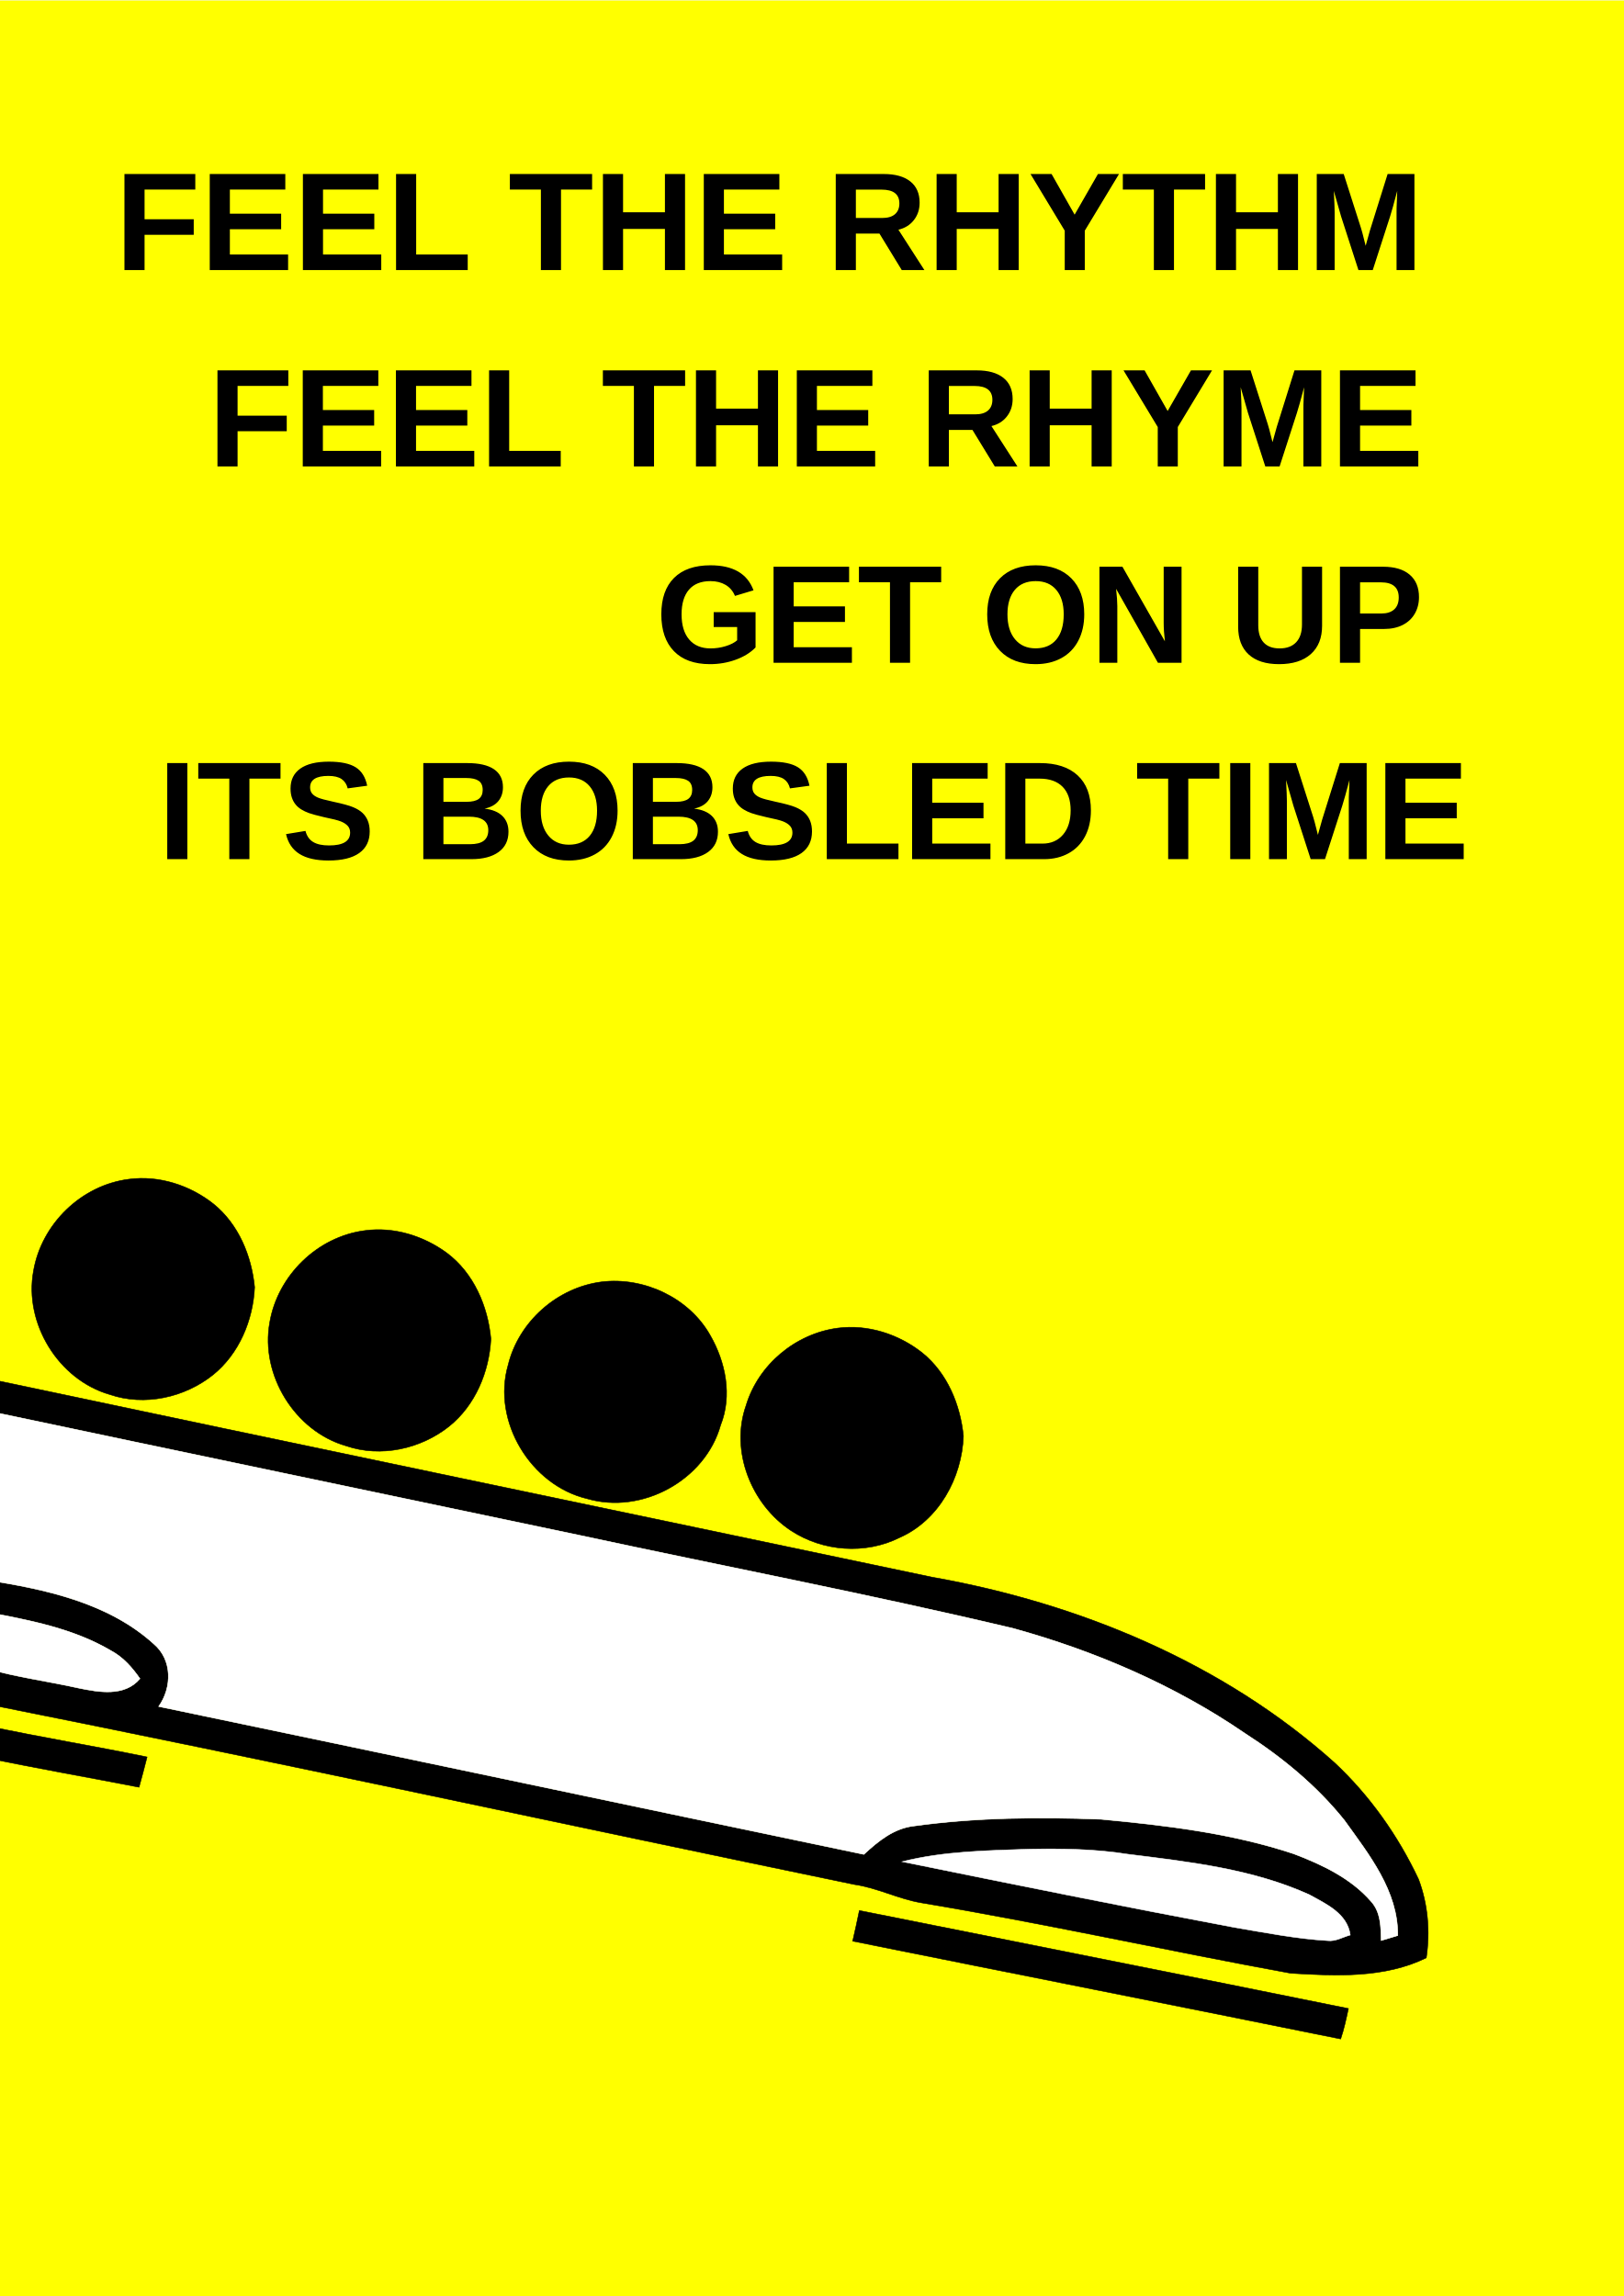
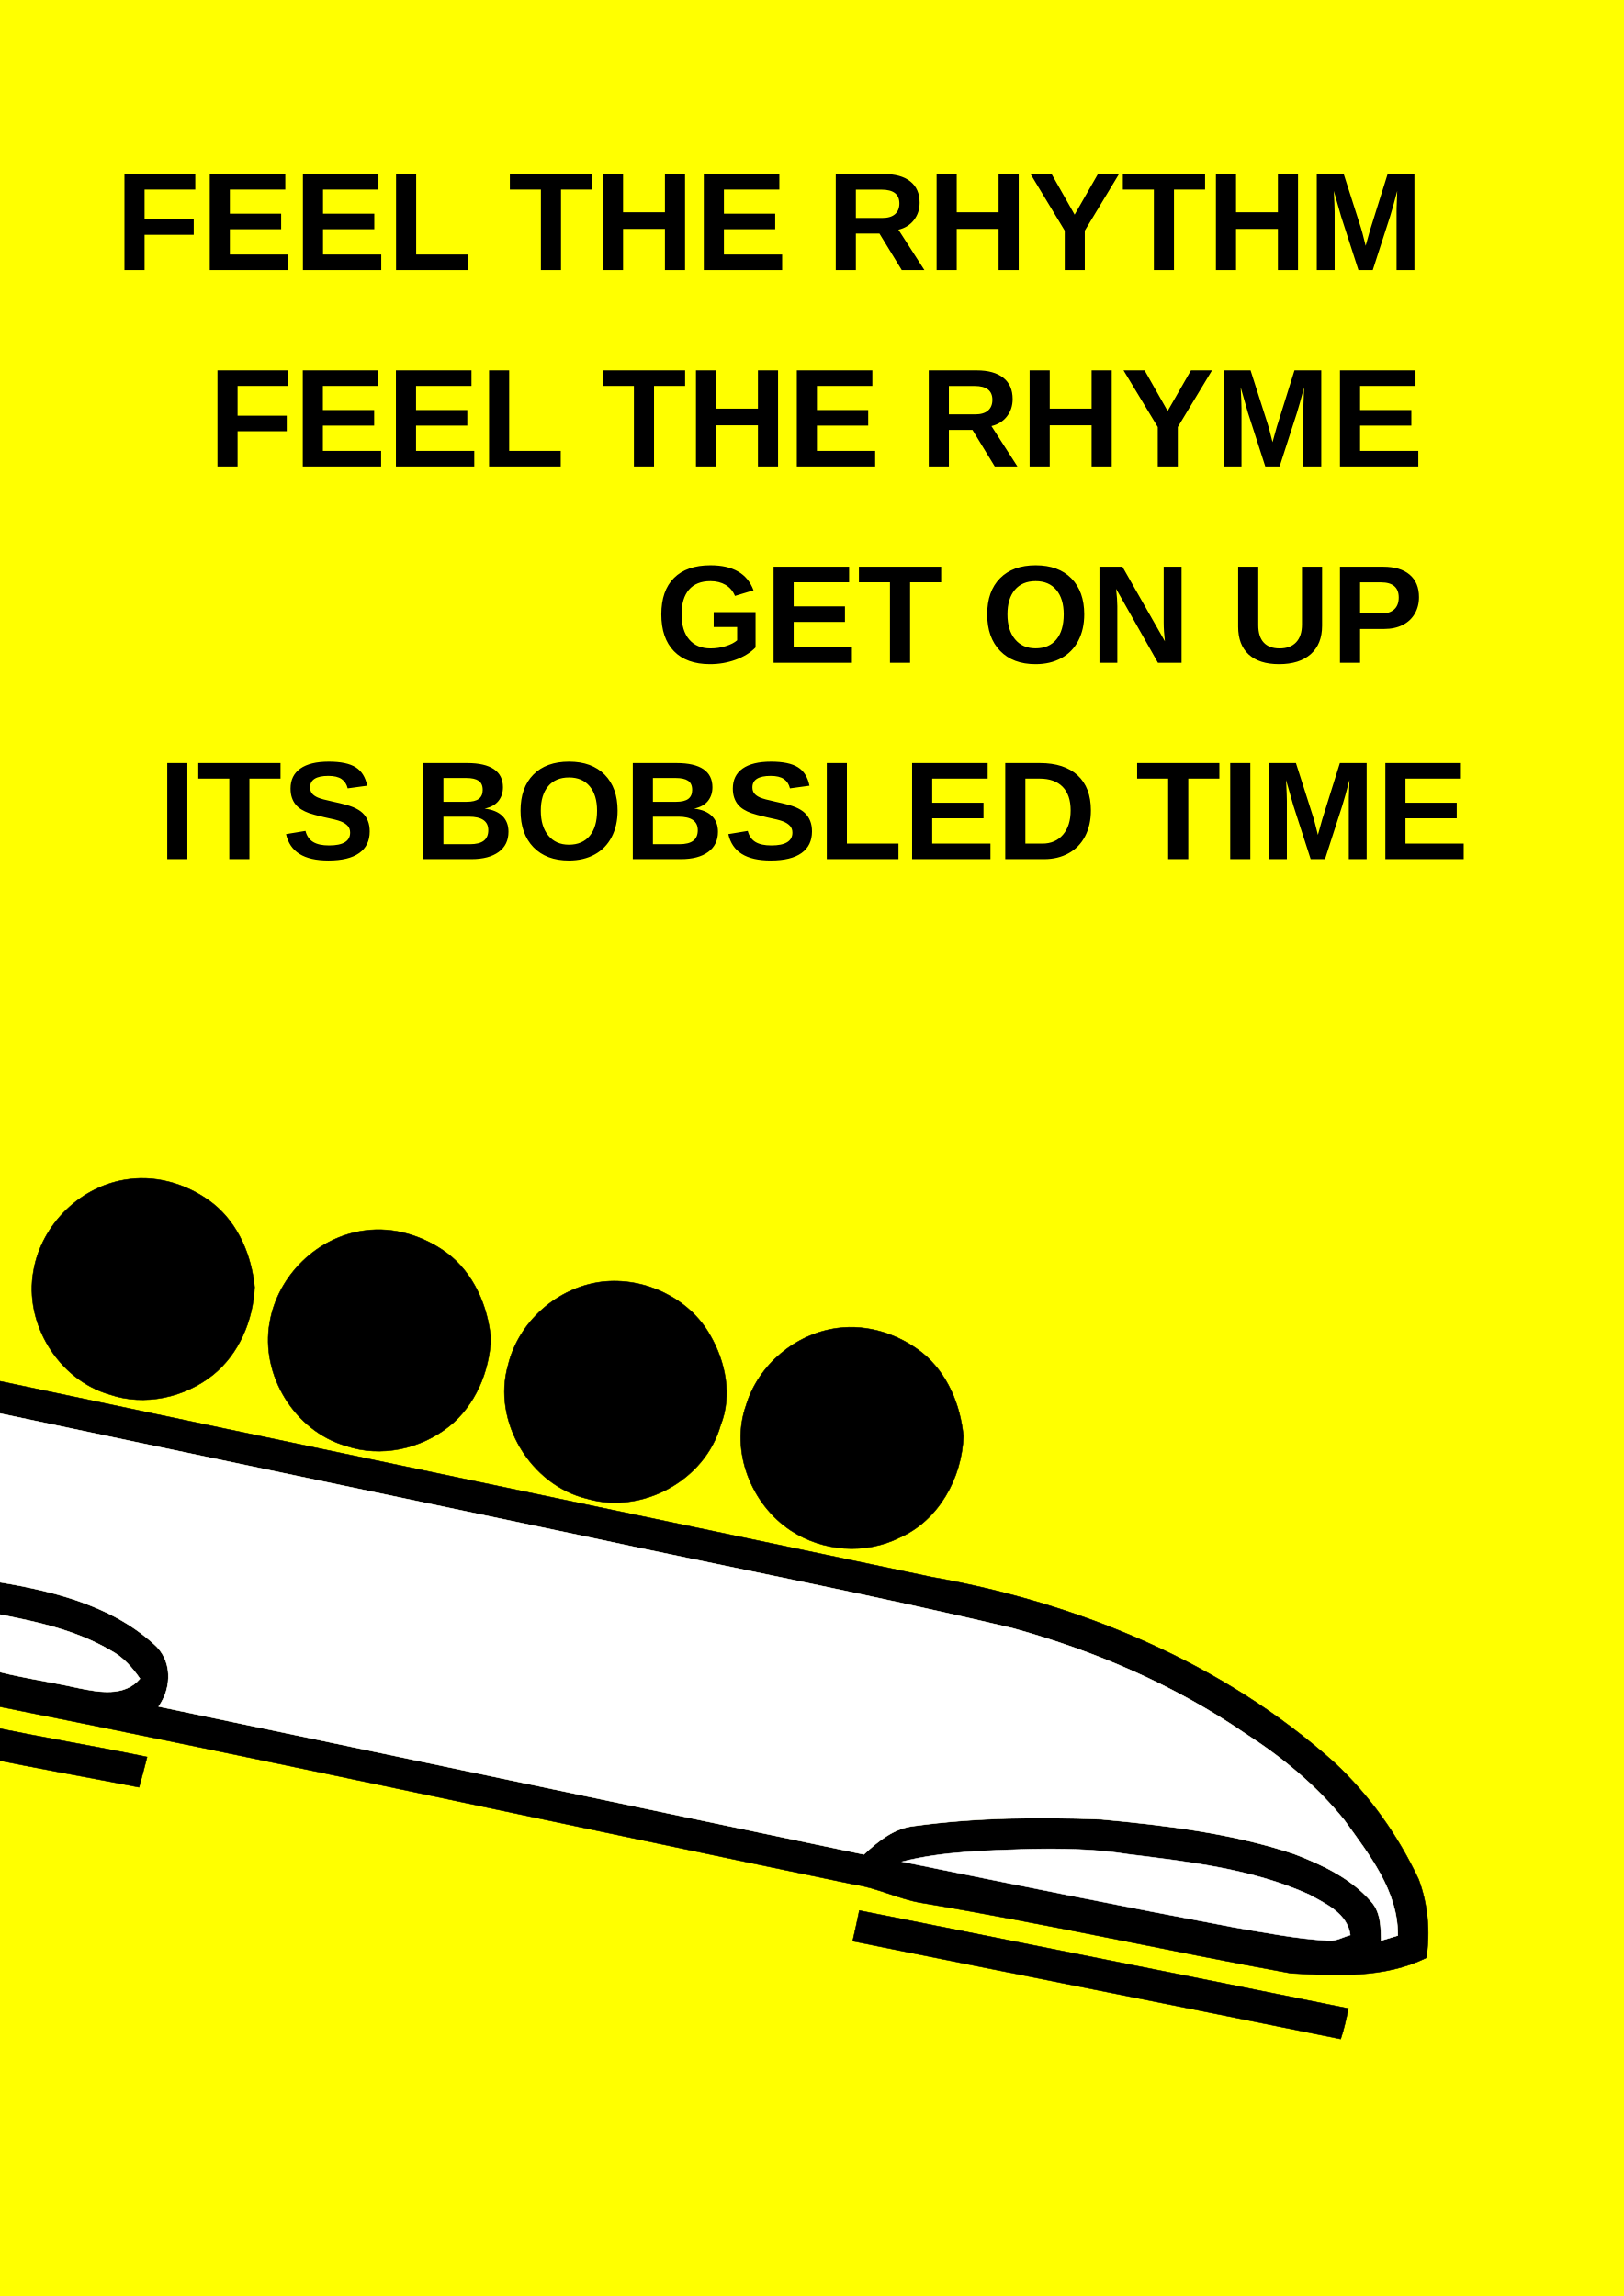
<svg xmlns="http://www.w3.org/2000/svg" xmlns:xlink="http://www.w3.org/1999/xlink" width="744.094" height="1052.362" id="svg2" version="1.1">
  <defs id="defs4" />
  <g id="layer1">
-     <rect style="fill:#ffff00;fill-opacity:1;stroke:none" id="rect3067" width="747.161" height="1052.125" x="-2.857" y="0.237" />
+     <rect style="fill:#ffff00;fill-opacity:1;stroke:none" id="rect3067" width="744.724" height="1052.647" x="-0.42" y="-0.285" />
    <g id="g2986" transform="matrix(2.353788,0,0,2.353788,-6.061172,387.5952)">
      <defs id="defs2988">
        <rect height="300" width="300" id="SVGID_1_" x="0" y="0" />
      </defs>
      <clipPath id="SVGID_2_">
        <use id="use2992" overflow="visible" xlink:href="#SVGID_1_" style="overflow:visible" x="0" y="0" width="1" height="1" />
      </clipPath>
      <g clip-path="url(#SVGID_2_)" id="surface0">
        <path id="path2995" d="m 27.692,64.949 c 5.85,-0.779 11.92,1.203 16.495,4.855 4.838,3.94 7.373,10.092 7.961,16.193 -0.304,6.43 -3.021,12.967 -8.114,17.067 -5.543,4.419 -13.327,6.143 -20.106,3.812 C 13.956,104.005 7.213,93.007 9.095,82.822 10.661,73.656 18.436,66.096 27.692,64.949 z" stroke-miterlimit="10" style="fill:none;stroke:#000000;stroke-width:0.1;stroke-miterlimit:10" />
        <path id="path2997" d="m 27.692,64.949 c 5.85,-0.779 11.92,1.203 16.495,4.855 4.838,3.94 7.373,10.092 7.961,16.193 -0.304,6.43 -3.021,12.967 -8.114,17.067 -5.543,4.419 -13.327,6.143 -20.106,3.812 C 13.956,104.005 7.213,93.007 9.095,82.822 10.661,73.656 18.436,66.096 27.692,64.949 z" />
        <path id="path2999" d="m 73.646,74.952 c 5.609,-0.764 11.414,1.039 15.93,4.37 5.23,3.914 7.989,10.363 8.577,16.739 -0.338,6.417 -3.044,12.939 -8.142,17.02 -5.536,4.408 -13.306,6.12 -20.073,3.799 -9.96,-2.864 -16.699,-13.828 -14.855,-24.004 1.549,-9.173 9.305,-16.753 18.563,-17.924 z" stroke-miterlimit="10" style="fill:none;stroke:#000000;stroke-width:0.1;stroke-miterlimit:10" />
        <path id="path3001" d="m 73.646,74.952 c 5.609,-0.764 11.414,1.039 15.93,4.37 5.23,3.914 7.989,10.363 8.577,16.739 -0.338,6.417 -3.044,12.939 -8.142,17.02 -5.536,4.408 -13.306,6.12 -20.073,3.799 -9.96,-2.864 -16.699,-13.828 -14.855,-24.004 1.549,-9.173 9.305,-16.753 18.563,-17.924 z" />
        <path id="path3003" d="m 119.729,84.939 c 8.185,-0.991 16.964,3.091 21.072,10.33 3.052,5.259 4.379,11.798 2.065,17.598 -3.005,10.717 -15.328,17.424 -25.972,14.305 -11.01,-2.61 -18.551,-15.091 -15.393,-26.015 2.061,-8.483 9.576,-15.116 18.228,-16.218 z" stroke-miterlimit="10" style="fill:none;stroke:#000000;stroke-width:0.1;stroke-miterlimit:10" />
        <path id="path3005" d="m 119.729,84.939 c 8.185,-0.991 16.964,3.091 21.072,10.33 3.052,5.259 4.379,11.798 2.065,17.598 -3.005,10.717 -15.328,17.424 -25.972,14.305 -11.01,-2.61 -18.551,-15.091 -15.393,-26.015 2.061,-8.483 9.576,-15.116 18.228,-16.218 z" />
        <path id="path3007" d="m 165.682,93.946 c 5.842,-0.771 11.905,1.193 16.48,4.838 4.852,3.937 7.394,10.096 7.985,16.203 -0.29,8.112 -4.783,16.378 -12.407,19.744 -6.67,3.355 -14.978,2.729 -21.185,-1.364 -7.709,-5.076 -11.859,-15.495 -8.722,-24.356 2.396,-7.955 9.627,-13.979 17.849,-15.065 z" stroke-miterlimit="10" style="fill:none;stroke:#000000;stroke-width:0.1;stroke-miterlimit:10" />
        <path id="path3009" d="m 165.682,93.946 c 5.842,-0.771 11.905,1.193 16.48,4.838 4.852,3.937 7.394,10.096 7.985,16.203 -0.29,8.112 -4.783,16.378 -12.407,19.744 -6.67,3.355 -14.978,2.729 -21.185,-1.364 -7.709,-5.076 -11.859,-15.495 -8.722,-24.356 2.396,-7.955 9.627,-13.979 17.849,-15.065 z" />
        <path id="path3011" d="m 0,103.75 c 61.301,12.98 122.646,25.766 183.962,38.68 28.593,5.055 56.647,16.613 78.44,36.145 6.852,6.408 12.375,14.227 16.363,22.707 1.822,4.85 2.279,10.176 1.506,15.294 -8.166,3.999 -17.586,3.537 -26.41,3.001 -24.006,-4.379 -47.846,-9.693 -71.92,-13.719 -4.459,-0.752 -8.533,-2.914 -13.025,-3.563 C 112.599,190.639 56.399,178.389 0,167.156 v -6.906 c 5.856,1.686 11.916,2.46 17.854,3.791 4.012,0.825 8.966,1.721 11.97,-1.822 -1.491,-2.156 -3.258,-4.168 -5.595,-5.428 C 16.866,152.432 8.303,150.818 0,149.251 v -6.233 c 11.448,1.782 23.665,4.408 32.504,12.422 3.652,3.094 3.597,8.477 0.959,12.196 45.779,9.545 91.528,19.232 137.302,28.798 2.79,-2.592 5.881,-5.12 9.822,-5.538 12.018,-1.661 24.221,-1.763 36.328,-1.304 12.654,1.191 25.416,2.697 37.531,6.723 5.504,2.093 11.122,4.74 15.054,9.26 1.912,2.078 1.923,4.988 1.979,7.639 1.074,-0.33 2.154,-0.656 3.236,-0.98 0.061,-8.705 -5.586,-15.732 -10.394,-22.441 -5.382,-6.719 -12.13,-12.27 -19.349,-16.916 -13.709,-9.389 -29.15,-16.034 -45.131,-20.453 -28.075,-6.667 -56.441,-12.1 -84.656,-18.175 C 76.795,126.16 38.386,118.153 0,110.036 v -6.286 z" stroke-miterlimit="10" style="fill:none;stroke:#000000;stroke-width:0.1;stroke-miterlimit:10" />
        <path id="path3013" d="m 0,103.75 c 61.301,12.98 122.646,25.766 183.962,38.68 28.593,5.055 56.647,16.613 78.44,36.145 6.852,6.408 12.375,14.227 16.363,22.707 1.822,4.85 2.279,10.176 1.506,15.294 -8.166,3.999 -17.586,3.537 -26.41,3.001 -24.006,-4.379 -47.846,-9.693 -71.92,-13.719 -4.459,-0.752 -8.533,-2.914 -13.025,-3.563 C 112.599,190.639 56.399,178.389 0,167.156 v -6.906 c 5.856,1.686 11.916,2.46 17.854,3.791 4.012,0.825 8.966,1.721 11.97,-1.822 -1.491,-2.156 -3.258,-4.168 -5.595,-5.428 C 16.866,152.432 8.303,150.818 0,149.251 v -6.233 c 11.448,1.782 23.665,4.408 32.504,12.422 3.652,3.094 3.597,8.477 0.959,12.196 45.779,9.545 91.528,19.232 137.302,28.798 2.79,-2.592 5.881,-5.12 9.822,-5.538 12.018,-1.661 24.221,-1.763 36.328,-1.304 12.654,1.191 25.416,2.697 37.531,6.723 5.504,2.093 11.122,4.74 15.054,9.26 1.912,2.078 1.923,4.988 1.979,7.639 1.074,-0.33 2.154,-0.656 3.236,-0.98 0.061,-8.705 -5.586,-15.732 -10.394,-22.441 -5.382,-6.719 -12.13,-12.27 -19.349,-16.916 -13.709,-9.389 -29.15,-16.034 -45.131,-20.453 -28.075,-6.667 -56.441,-12.1 -84.656,-18.175 C 76.795,126.16 38.386,118.153 0,110.036 v -6.286 z" />
        <path id="path3015" d="m 0,110.036 c 38.386,8.118 76.795,16.125 115.188,24.211 28.215,6.075 56.581,11.507 84.656,18.175 15.98,4.419 31.422,11.064 45.131,20.453 7.219,4.646 13.967,10.197 19.349,16.916 4.808,6.709 10.454,13.736 10.394,22.441 -1.082,0.324 -2.162,0.65 -3.236,0.98 -0.057,-2.65 -0.067,-5.561 -1.979,-7.639 -3.932,-4.52 -9.55,-7.167 -15.054,-9.26 -12.115,-4.025 -24.877,-5.531 -37.531,-6.723 -12.107,-0.459 -24.311,-0.357 -36.328,1.304 -3.941,0.418 -7.032,2.946 -9.822,5.538 -45.774,-9.565 -91.523,-19.253 -137.302,-28.798 2.637,-3.72 2.692,-9.103 -0.959,-12.196 C 23.665,147.426 11.448,144.8 0,143.018 v -32.982 z" stroke-miterlimit="10" style="fill:none;stroke:#ffffff;stroke-width:0.1;stroke-miterlimit:10" />
        <path id="path3017" d="m 0,110.036 c 38.386,8.118 76.795,16.125 115.188,24.211 28.215,6.075 56.581,11.507 84.656,18.175 15.98,4.419 31.422,11.064 45.131,20.453 7.219,4.646 13.967,10.197 19.349,16.916 4.808,6.709 10.454,13.736 10.394,22.441 -1.082,0.324 -2.162,0.65 -3.236,0.98 -0.057,-2.65 -0.067,-5.561 -1.979,-7.639 -3.932,-4.52 -9.55,-7.167 -15.054,-9.26 -12.115,-4.025 -24.877,-5.531 -37.531,-6.723 -12.107,-0.459 -24.311,-0.357 -36.328,1.304 -3.941,0.418 -7.032,2.946 -9.822,5.538 -45.774,-9.565 -91.523,-19.253 -137.302,-28.798 2.637,-3.72 2.692,-9.103 -0.959,-12.196 C 23.665,147.426 11.448,144.8 0,143.018 v -32.982 z" style="fill:#ffffff" />
        <path id="path3019" d="m 0,149.251 c 8.302,1.567 16.865,3.181 24.229,7.54 2.336,1.26 4.104,3.271 5.595,5.428 -3.004,3.543 -7.958,2.647 -11.97,1.822 C 11.916,162.71 5.856,161.936 0,160.25 v -10.999 z" stroke-miterlimit="10" style="fill:none;stroke:#ffffff;stroke-width:0.1;stroke-miterlimit:10" />
        <path id="path3021" d="m 0,149.251 c 8.302,1.567 16.865,3.181 24.229,7.54 2.336,1.26 4.104,3.271 5.595,5.428 -3.004,3.543 -7.958,2.647 -11.97,1.822 C 11.916,162.71 5.856,161.936 0,160.25 v -10.999 z" style="fill:#ffffff" />
        <path id="path3023" d="m 0,171.389 c 10.359,2.237 20.833,3.918 31.21,6.077 -0.517,1.961 -0.998,3.935 -1.559,5.887 C 19.772,181.424 9.849,179.71 0,177.641 v -6.252 z" stroke-miterlimit="10" style="fill:none;stroke:#000000;stroke-width:0.1;stroke-miterlimit:10" />
        <path id="path3025" d="m 0,171.389 c 10.359,2.237 20.833,3.918 31.21,6.077 -0.517,1.961 -0.998,3.935 -1.559,5.887 C 19.772,181.424 9.849,179.71 0,177.641 v -6.252 z" />
        <path id="path3027" d="m 178.232,197.847 c 8.071,-2.043 16.455,-2.147 24.729,-2.442 6.4,-0.109 12.84,-0.029 19.178,0.988 11.97,1.497 24.244,2.854 35.35,7.884 3.282,1.813 7.406,3.665 7.975,7.856 -1.459,0.395 -2.859,1.287 -4.419,1.091 -6.095,-0.352 -12.083,-1.555 -18.089,-2.563 -21.616,-4.06 -43.175,-8.42 -64.724,-12.814 z" stroke-miterlimit="10" style="fill:none;stroke:#ffffff;stroke-width:0.1;stroke-miterlimit:10" />
        <path id="path3029" d="m 178.232,197.847 c 8.071,-2.043 16.455,-2.147 24.729,-2.442 6.4,-0.109 12.84,-0.029 19.178,0.988 11.97,1.497 24.244,2.854 35.35,7.884 3.282,1.813 7.406,3.665 7.975,7.856 -1.459,0.395 -2.859,1.287 -4.419,1.091 -6.095,-0.352 -12.083,-1.555 -18.089,-2.563 -21.616,-4.06 -43.175,-8.42 -64.724,-12.814 z" style="fill:#ffffff" />
        <path id="path3031" d="m 169.888,207.361 c 31.738,6.367 63.497,12.633 95.218,19.088 -0.428,1.992 -0.848,3.996 -1.508,5.931 -31.654,-6.43 -63.35,-12.667 -95.014,-19.054 0.467,-1.982 0.887,-3.976 1.304,-5.965 z" stroke-miterlimit="10" style="fill:none;stroke:#000000;stroke-width:0.1;stroke-miterlimit:10" />
        <path id="path3033" d="m 169.888,207.361 c 31.738,6.367 63.497,12.633 95.218,19.088 -0.428,1.992 -0.848,3.996 -1.508,5.931 -31.654,-6.43 -63.35,-12.667 -95.014,-19.054 0.467,-1.982 0.887,-3.976 1.304,-5.965 z" />
      </g>
    </g>
    <text xml:space="preserve" style="font-size:40px;font-style:normal;font-variant:normal;font-weight:normal;font-stretch:normal;line-height:125%;letter-spacing:0px;word-spacing:0px;fill:#000000;fill-opacity:1;stroke:none;font-family:Verdana;-inkscape-font-specification:Verdana" x="725.273" y="123.791" id="text3069">
      <tspan id="tspan3071" x="725.273" y="123.791" style="font-size:64px;font-style:normal;font-variant:normal;font-weight:bold;font-stretch:normal;text-align:end;text-anchor:end;font-family:Arial;-inkscape-font-specification:Arial Bold">FEEL THE RHYTHM</tspan>
      <tspan x="725.273" y="213.791" id="tspan3073" style="font-size:64px;font-style:normal;font-variant:normal;font-weight:bold;font-stretch:normal;text-align:end;text-anchor:end;font-family:Arial;-inkscape-font-specification:Arial Bold">FEEL THE RHYME</tspan>
      <tspan x="725.273" y="303.791" id="tspan3075" style="font-size:64px;font-style:normal;font-variant:normal;font-weight:bold;font-stretch:normal;text-align:end;text-anchor:end;font-family:Arial;-inkscape-font-specification:Arial Bold">GET ON UP</tspan>
      <tspan x="725.273" y="393.791" id="tspan3077" style="font-size:64px;font-style:normal;font-variant:normal;font-weight:bold;font-stretch:normal;text-align:end;text-anchor:end;font-family:Arial;-inkscape-font-specification:Arial Bold">ITS BOBSLED TIME</tspan>
    </text>
  </g>
</svg>
